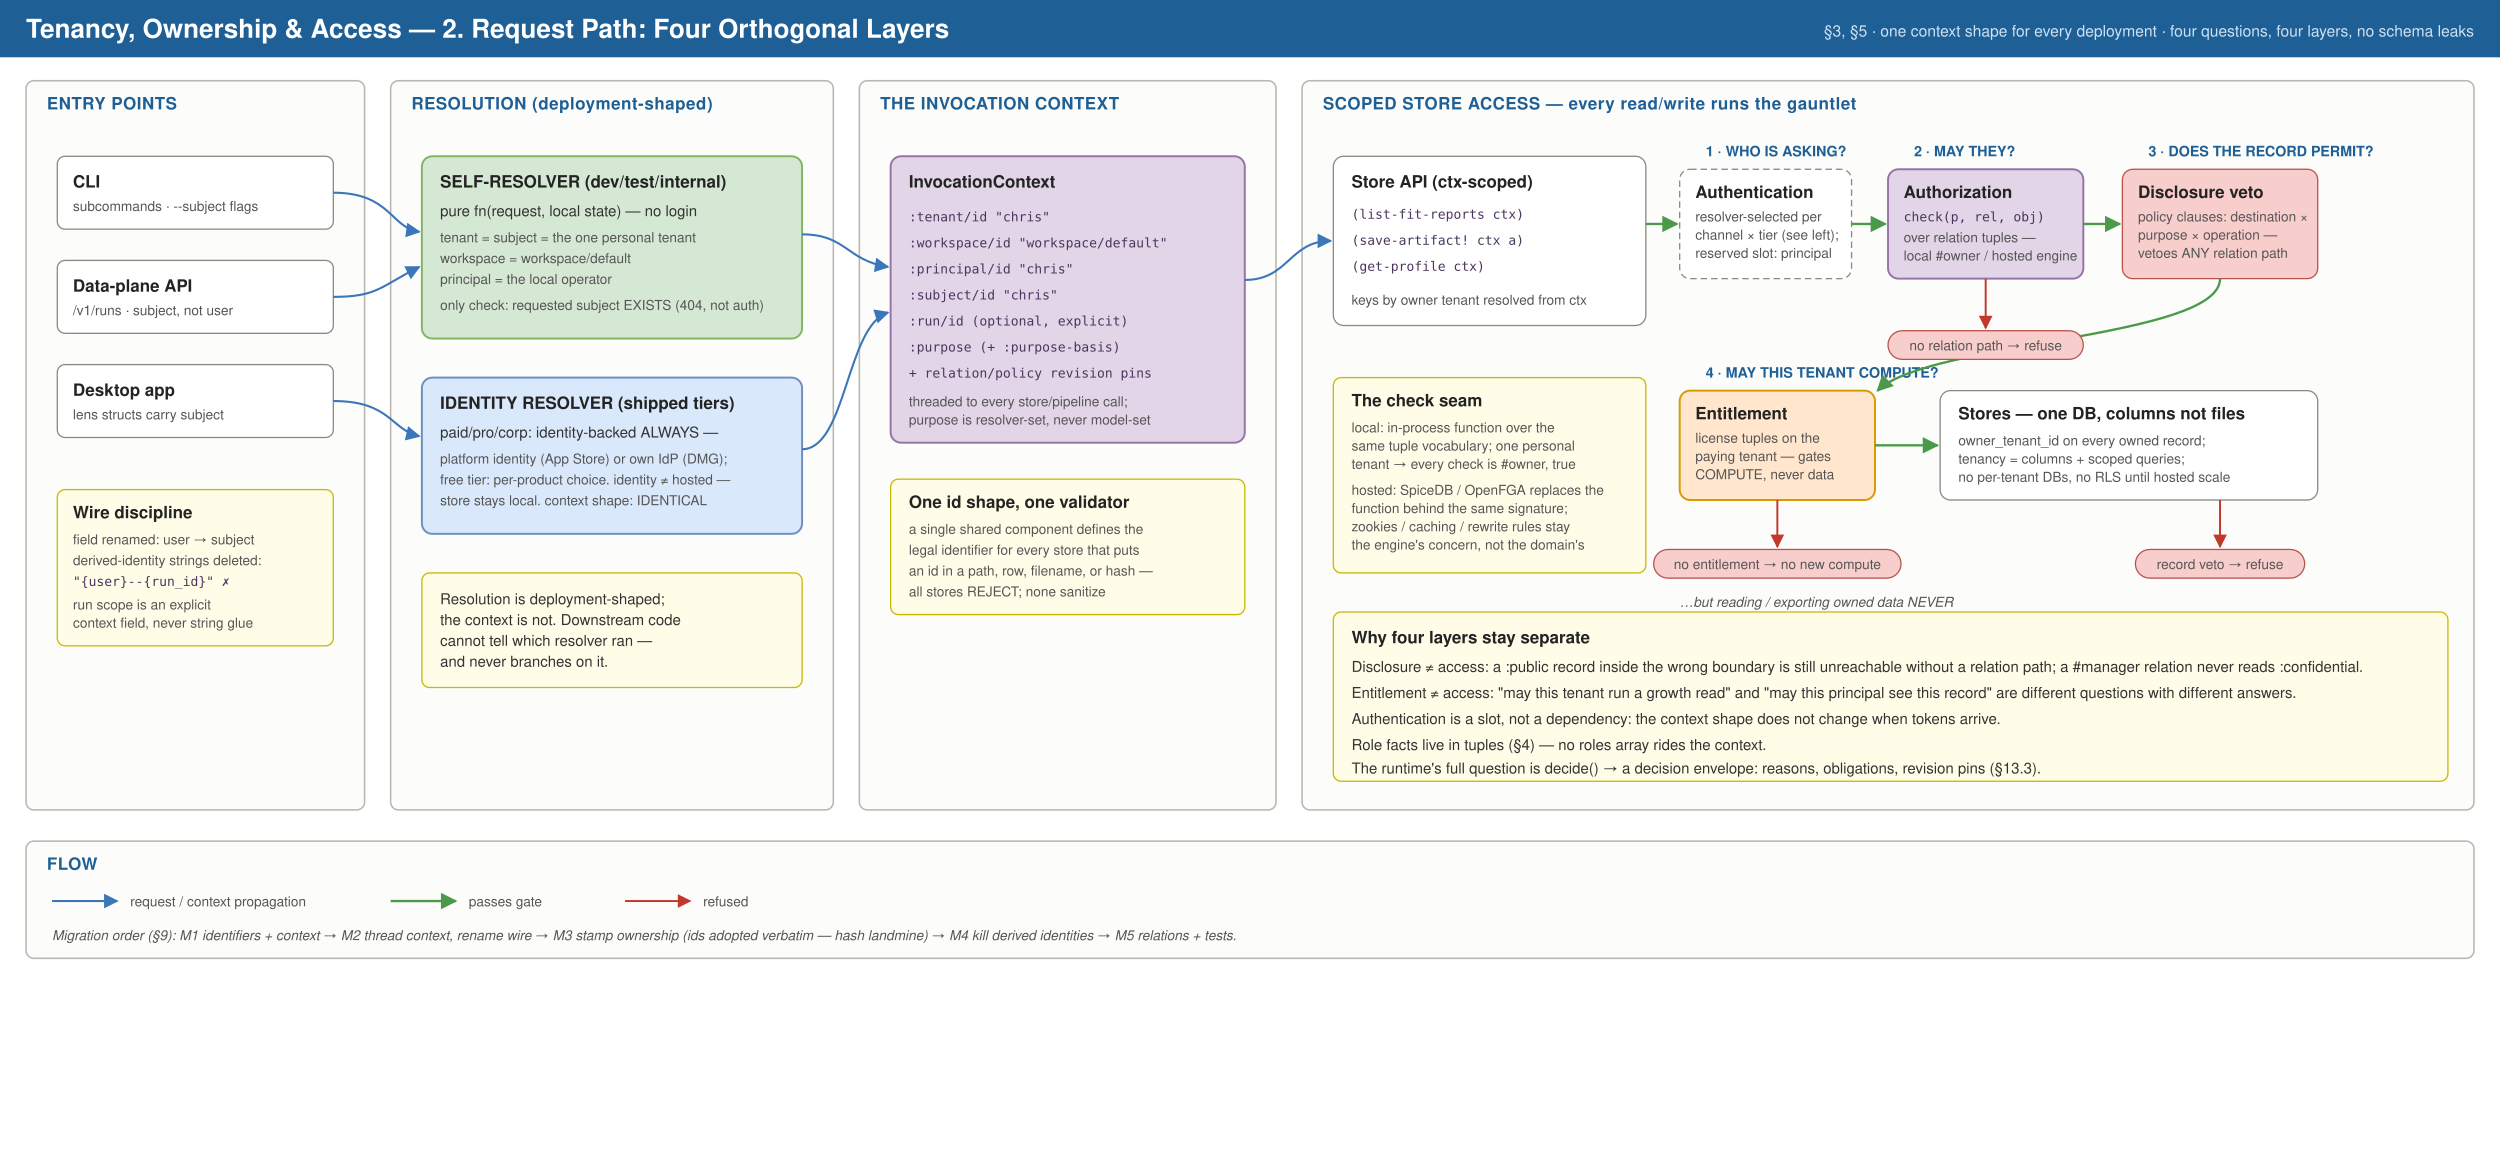
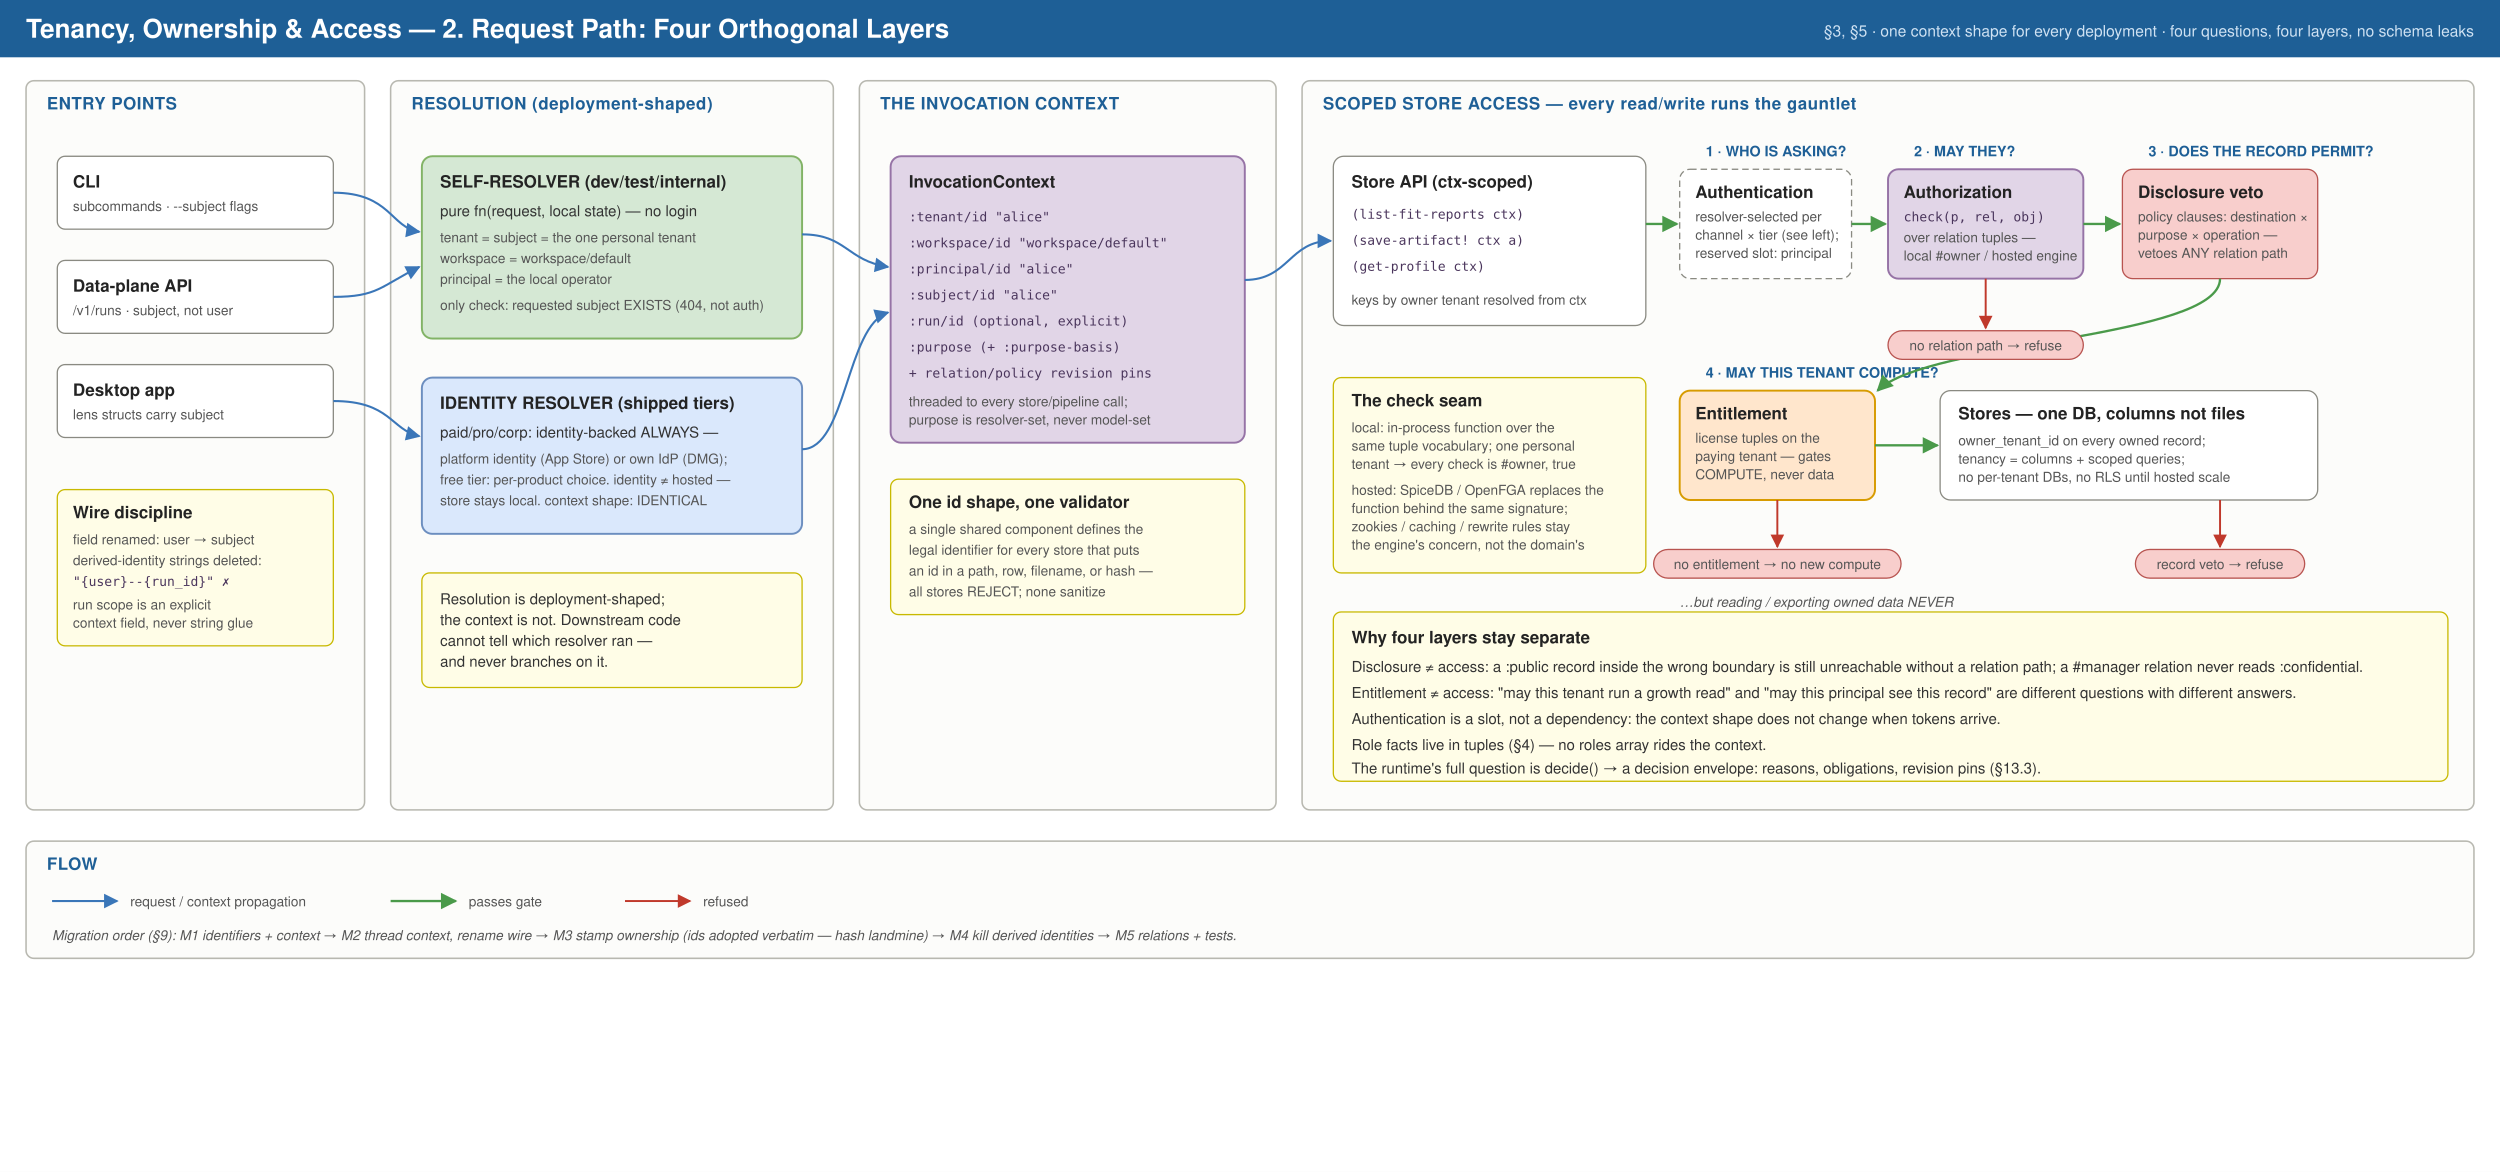
<svg xmlns="http://www.w3.org/2000/svg" viewBox="0 0 1920 900" font-family="Helvetica, Arial, sans-serif">
  <defs>
    <marker id="aB" viewBox="0 0 10 10" refX="9" refY="5" markerWidth="7" markerHeight="7" orient="auto-start-reverse">
      <path d="M0,0 L10,5 L0,10 z" fill="#3a76b8" />
    </marker>
    <marker id="aG" viewBox="0 0 10 10" refX="9" refY="5" markerWidth="7" markerHeight="7" orient="auto-start-reverse">
      <path d="M0,0 L10,5 L0,10 z" fill="#4a9a4a" />
    </marker>
    <marker id="aR" viewBox="0 0 10 10" refX="9" refY="5" markerWidth="7" markerHeight="7" orient="auto-start-reverse">
      <path d="M0,0 L10,5 L0,10 z" fill="#c0392b" />
    </marker>
    <style>
      .band{fill:#1e5f96;} .bandT{fill:#fff;font-size:20px;font-weight:bold;} .bandS{fill:#cfe2f3;font-size:12px;}
      .zone{fill:#fcfcfa;stroke:#b8b8b0;stroke-width:1.2;} .zoneT{fill:#1e5f96;font-size:13px;font-weight:bold;letter-spacing:.4px;}
      .pt{fill:#d5e8d4;stroke:#82b366;stroke-width:1.5;} .ot{fill:#dae8fc;stroke:#6c8ebf;stroke-width:1.5;}
      .rel{fill:#e1d5e7;stroke:#9673a6;stroke-width:1.5;} .rec{fill:#ffffff;stroke:#8a8a82;stroke-width:1;}
      .ext{fill:#ffe6cc;stroke:#d79b00;stroke-width:1.5;} .dis{fill:#f8cecc;stroke:#b85450;stroke-width:1;}
      .h{font-size:13px;font-weight:bold;fill:#232323;} .t{font-size:11.5px;fill:#333;} .s{font-size:10.5px;fill:#555;}
      .m{font-family:Menlo,Consolas,monospace;font-size:10px;fill:#4a355c;}
      .note{fill:#fffde7;stroke:#c8b900;stroke-width:1;}
      .eB{stroke:#3a76b8;stroke-width:1.6;fill:none;} .ok{stroke:#4a9a4a;stroke-width:1.8;fill:none;}
      .bad{stroke:#c0392b;stroke-width:1.5;fill:none;}
      .q{font-size:11px;font-weight:bold;fill:#1e5f96;}
    </style>
  </defs>
  <rect width="1920" height="900" fill="#ffffff" />
  <rect class="band" x="0" y="0" width="1920" height="44" />
  <text class="bandT" x="20" y="29">Tenancy, Ownership &amp; Access — 2. Request Path: Four Orthogonal Layers</text>
  <text class="bandS" x="1900" y="28" text-anchor="end">§3, §5 · one context shape for every deployment · four questions, four layers, no schema leaks</text>
  <rect class="zone" x="20" y="62" width="260" height="560" rx="6" />
  <text class="zoneT" x="36" y="84">ENTRY POINTS</text>
  <rect class="zone" x="300" y="62" width="340" height="560" rx="6" />
  <text class="zoneT" x="316" y="84">RESOLUTION (deployment-shaped)</text>
  <rect class="zone" x="660" y="62" width="320" height="560" rx="6" />
  <text class="zoneT" x="676" y="84">THE INVOCATION CONTEXT</text>
  <rect class="zone" x="1000" y="62" width="900" height="560" rx="6" />
  <text class="zoneT" x="1016" y="84">SCOPED STORE ACCESS — every read/write runs the gauntlet</text>
  <rect class="rec" x="44" y="120" width="212" height="56" rx="6" />
  <text class="h" x="56" y="144">CLI</text>
  <text class="s" x="56" y="162">subcommands · --subject flags</text>
  <rect class="rec" x="44" y="200" width="212" height="56" rx="6" />
  <text class="h" x="56" y="224">Data-plane API</text>
  <text class="s" x="56" y="242">/v1/runs · subject, not user</text>
  <rect class="rec" x="44" y="280" width="212" height="56" rx="6" />
  <text class="h" x="56" y="304">Desktop app</text>
  <text class="s" x="56" y="322">lens structs carry subject</text>
  <rect class="note" x="44" y="376" width="212" height="120" rx="6" />
  <text class="h" x="56" y="398">Wire discipline</text>
  <text class="s" x="56" y="418">field renamed: user → subject</text>
  <text class="s" x="56" y="434">derived-identity strings deleted:</text>
  <text class="m" x="56" y="450">"{user}--{run_id}"  ✗</text>
  <text class="s" x="56" y="468">run scope is an explicit</text>
  <text class="s" x="56" y="482">context field, never string glue</text>
  <rect class="pt" x="324" y="120" width="292" height="140" rx="8" />
  <text class="h" x="338" y="144">SELF-RESOLVER (dev/test/internal)</text>
  <text class="t" x="338" y="166">pure fn(request, local state) — no login</text>
  <text class="s" x="338" y="186">tenant = subject = the one personal tenant</text>
  <text class="s" x="338" y="202">workspace = workspace/default</text>
  <text class="s" x="338" y="218">principal = the local operator</text>
  <text class="s" x="338" y="238">only check: requested subject EXISTS (404, not auth)</text>
  <rect class="ot" x="324" y="290" width="292" height="120" rx="8" />
  <text class="h" x="338" y="314">IDENTITY RESOLVER (shipped tiers)</text>
  <text class="t" x="338" y="336">paid/pro/corp: identity-backed ALWAYS —</text>
  <text class="s" x="338" y="356">platform identity (App Store) or own IdP (DMG);</text>
  <text class="s" x="338" y="372">free tier: per-product choice. identity ≠ hosted —</text>
  <text class="s" x="338" y="388">store stays local. context shape: IDENTICAL</text>
  <rect class="note" x="324" y="440" width="292" height="88" rx="6" />
  <text class="t" x="338" y="464">Resolution is deployment-shaped;</text>
  <text class="t" x="338" y="480">the context is not. Downstream code</text>
  <text class="t" x="338" y="496">cannot tell which resolver ran —</text>
  <text class="t" x="338" y="512">and never branches on it.</text>
  <rect class="rel" x="684" y="120" width="272" height="220" rx="8" />
  <text class="h" x="698" y="144">InvocationContext</text>
-   <text class="m" x="698" y="170">:tenant/id      "chris"</text>
+   <text class="m" x="698" y="170">:tenant/id      "alice"</text>
  <text class="m" x="698" y="190">:workspace/id   "workspace/default"</text>
-   <text class="m" x="698" y="210">:principal/id   "chris"</text>
-   <text class="m" x="698" y="230">:subject/id     "chris"</text>
+   <text class="m" x="698" y="210">:principal/id   "alice"</text>
+   <text class="m" x="698" y="230">:subject/id     "alice"</text>
  <text class="m" x="698" y="250">:run/id         (optional, explicit)</text>
  <text class="m" x="698" y="270">:purpose (+ :purpose-basis)</text>
  <text class="m" x="698" y="290">+ relation/policy revision pins</text>
  <text class="s" x="698" y="312">threaded to every store/pipeline call;</text>
  <text class="s" x="698" y="326">purpose is resolver-set, never model-set</text>
  <rect class="note" x="684" y="368" width="272" height="104" rx="6" />
  <text class="h" x="698" y="390">One id shape, one validator</text>
  <text class="s" x="698" y="410">a single shared component defines the</text>
  <text class="s" x="698" y="426">legal identifier for every store that puts</text>
  <text class="s" x="698" y="442">an id in a path, row, filename, or hash —</text>
  <text class="s" x="698" y="458">all stores REJECT; none sanitize</text>
  <rect class="rec" x="1024" y="120" width="240" height="130" rx="8" />
  <text class="h" x="1038" y="144">Store API (ctx-scoped)</text>
  <text class="m" x="1038" y="168">(list-fit-reports ctx)</text>
  <text class="m" x="1038" y="188">(save-artifact! ctx a)</text>
  <text class="m" x="1038" y="208">(get-profile ctx)</text>
  <text class="s" x="1038" y="234">keys by owner tenant resolved from ctx</text>
  <text class="q" x="1310" y="120">1 · WHO IS ASKING?</text>
  <rect class="rec" x="1290" y="130" width="132" height="84" rx="8" stroke-dasharray="5 3" />
  <text class="h" x="1302" y="152">Authentication</text>
  <text class="s" x="1302" y="170">resolver-selected per</text>
  <text class="s" x="1302" y="184">channel × tier (see left);</text>
  <text class="s" x="1302" y="198">reserved slot: principal</text>
  <text class="q" x="1470" y="120">2 · MAY THEY?</text>
  <rect class="rel" x="1450" y="130" width="150" height="84" rx="8" />
  <text class="h" x="1462" y="152">Authorization</text>
  <text class="m" x="1462" y="170">check(p, rel, obj)</text>
  <text class="s" x="1462" y="186">over relation tuples —</text>
  <text class="s" x="1462" y="200">local #owner / hosted engine</text>
  <text class="q" x="1650" y="120">3 · DOES THE RECORD PERMIT?</text>
  <rect class="dis" x="1630" y="130" width="150" height="84" rx="8" />
  <text class="h" x="1642" y="152">Disclosure veto</text>
  <text class="s" x="1642" y="170">policy clauses: destination ×</text>
  <text class="s" x="1642" y="184">purpose × operation —</text>
  <text class="s" x="1642" y="198">vetoes ANY relation path</text>
  <text class="q" x="1310" y="290">4 · MAY THIS TENANT COMPUTE?</text>
  <rect class="ext" x="1290" y="300" width="150" height="84" rx="8" />
  <text class="h" x="1302" y="322">Entitlement</text>
  <text class="s" x="1302" y="340">license tuples on the</text>
  <text class="s" x="1302" y="354">paying tenant — gates</text>
  <text class="s" x="1302" y="368">COMPUTE, never data</text>
  <rect class="rec" x="1490" y="300" width="290" height="84" rx="8" />
  <text class="h" x="1504" y="322">Stores — one DB, columns not files</text>
  <text class="s" x="1504" y="342">owner_tenant_id on every owned record;</text>
  <text class="s" x="1504" y="356">tenancy = columns + scoped queries;</text>
  <text class="s" x="1504" y="370">no per-tenant DBs, no RLS until hosted scale</text>
  <path class="eB" d="M256,148 C300,148 300,175 322,178" marker-end="url(#aB)" />
  <path class="eB" d="M256,228 C290,228 292,220 322,205" marker-end="url(#aB)" />
  <path class="eB" d="M256,308 C300,308 300,330 322,335" marker-end="url(#aB)" />
  <path class="eB" d="M616,180 C650,180 650,200 682,205" marker-end="url(#aB)" />
  <path class="eB" d="M616,345 C650,345 650,250 682,240" marker-end="url(#aB)" />
  <path class="eB" d="M956,215 C990,215 990,185 1022,185" marker-end="url(#aB)" />
  <path class="ok" d="M1264,172 L1288,172" marker-end="url(#aG)" />
  <path class="ok" d="M1422,172 L1448,172" marker-end="url(#aG)" />
  <path class="ok" d="M1600,172 L1628,172" marker-end="url(#aG)" />
  <path class="ok" d="M1705,214 C1705,260 1480,262 1442,300" marker-end="url(#aG)" />
  <path class="ok" d="M1440,342 L1488,342" marker-end="url(#aG)" />
  <path class="bad" d="M1525,214 L1525,252" marker-end="url(#aR)" />
  <rect class="dis" x="1450" y="254" width="150" height="22" rx="11" />
  <text class="s" x="1525" y="269" text-anchor="middle">no relation path → refuse</text>
  <path class="bad" d="M1705,384 L1705,420" marker-end="url(#aR)" />
  <rect class="dis" x="1640" y="422" width="130" height="22" rx="11" />
  <text class="s" x="1705" y="437" text-anchor="middle">record veto → refuse</text>
  <path class="bad" d="M1365,384 L1365,420" marker-end="url(#aR)" />
  <rect class="dis" x="1270" y="422" width="190" height="22" rx="11" />
  <text class="s" x="1365" y="437" text-anchor="middle">no entitlement → no new compute</text>
  <text class="s" x="1290" y="466" font-style="italic">…but reading / exporting owned data NEVER</text>
  <text class="s" x="1290" y="480" font-style="italic">fails entitlement — property right of the owner</text>
  <rect class="note" x="1024" y="290" width="240" height="150" rx="6" />
  <text class="h" x="1038" y="312">The check seam</text>
  <text class="s" x="1038" y="332">local: in-process function over the</text>
  <text class="s" x="1038" y="346">same tuple vocabulary; one personal</text>
  <text class="s" x="1038" y="360">tenant → every check is #owner, true</text>
  <text class="s" x="1038" y="380">hosted: SpiceDB / OpenFGA replaces the</text>
  <text class="s" x="1038" y="394">function behind the same signature;</text>
  <text class="s" x="1038" y="408">zookies / caching / rewrite rules stay</text>
  <text class="s" x="1038" y="422">the engine's concern, not the domain's</text>
  <rect class="note" x="1024" y="470" width="856" height="130" rx="6" />
  <text class="h" x="1038" y="494">Why four layers stay separate</text>
  <text class="t" x="1038" y="516">Disclosure ≠ access: a :public record inside the wrong boundary is still unreachable without a relation path; a #manager relation never reads :confidential.</text>
  <text class="t" x="1038" y="536">Entitlement ≠ access: "may this tenant run a growth read" and "may this principal see this record" are different questions with different answers.</text>
  <text class="t" x="1038" y="556">Authentication is a slot, not a dependency: the context shape does not change when tokens arrive.</text>
  <text class="t" x="1038" y="576">Role facts live in tuples (§4) — no roles array rides the context.</text>
  <text class="t" x="1038" y="594">The runtime's full question is decide() → a decision envelope: reasons, obligations, revision pins (§13.3).</text>
  <rect class="zone" x="20" y="646" width="1880" height="90" rx="6" />
  <text class="zoneT" x="36" y="668">FLOW</text>
  <line class="eB" x1="40" y1="692" x2="90" y2="692" marker-end="url(#aB)" />
  <text class="s" x="100" y="696">request / context propagation</text>
  <line class="ok" x1="300" y1="692" x2="350" y2="692" marker-end="url(#aG)" />
  <text class="s" x="360" y="696">passes gate</text>
  <line class="bad" x1="480" y1="692" x2="530" y2="692" marker-end="url(#aR)" />
  <text class="s" x="540" y="696">refused</text>
  <text class="s" x="40" y="722" font-style="italic">Migration order (§9): M1 identifiers + context → M2 thread context, rename wire → M3 stamp ownership (ids adopted verbatim — hash landmine) → M4 kill derived identities → M5 relations + tests.</text>
</svg>
